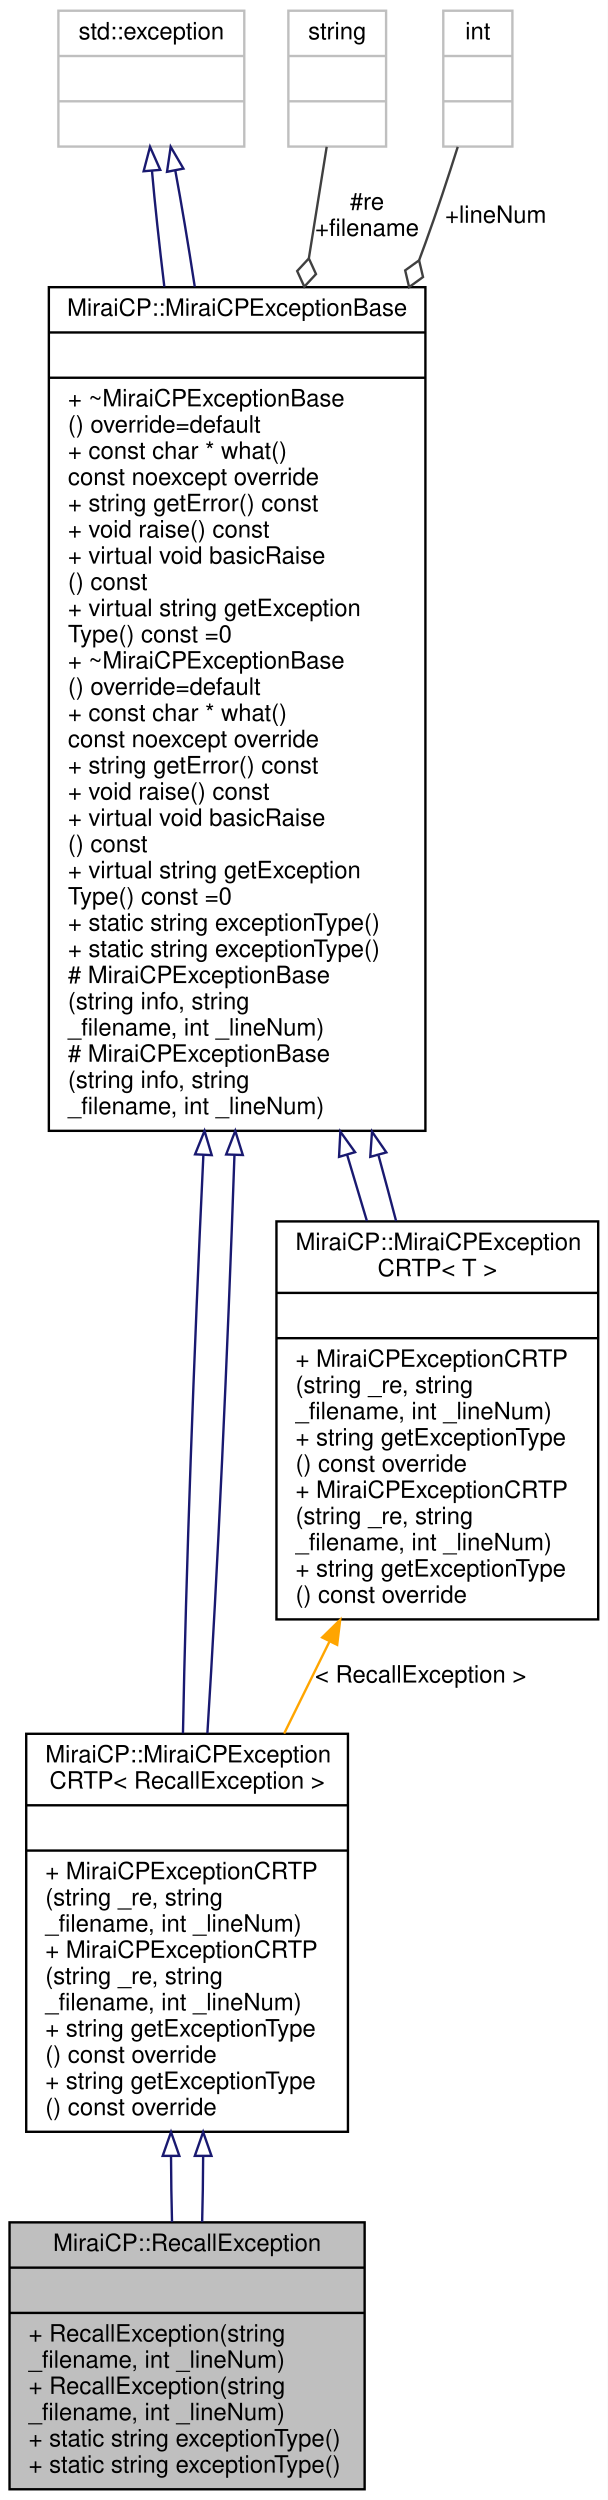
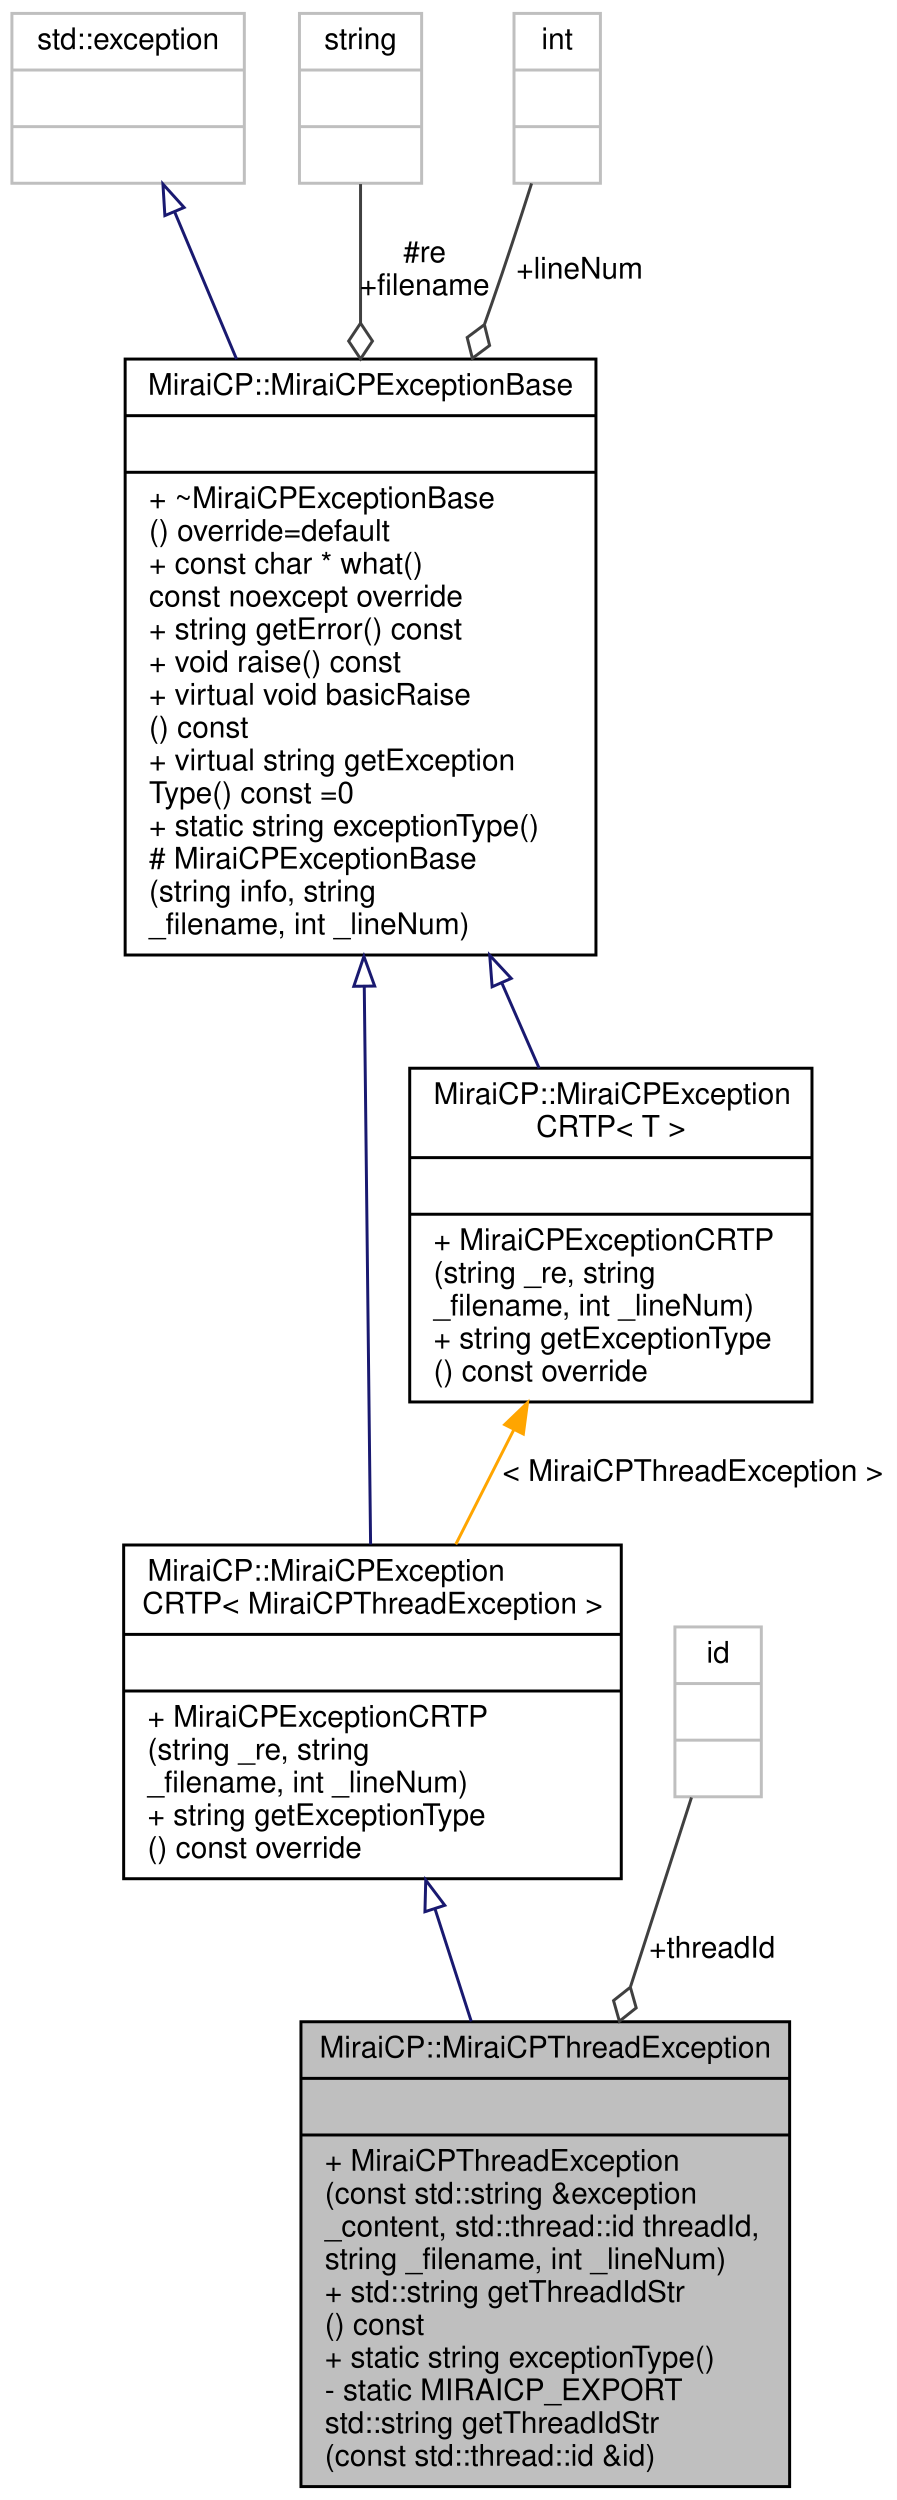
- <svg xmlns="http://www.w3.org/2000/svg" xmlns:xlink="http://www.w3.org/1999/xlink" width="255pt" height="1049pt" viewBox="0.00 0.00 255.00 1049.00">
-   <g id="graph0" class="graph" transform="scale(1 1) rotate(0) translate(4 1045)">
-     <polygon fill="white" stroke="transparent" points="-4,4 -4,-1045 251,-1045 251,4 -4,4" />
+ <svg xmlns="http://www.w3.org/2000/svg" xmlns:xlink="http://www.w3.org/1999/xlink" width="301pt" height="839pt" viewBox="0.00 0.00 301.00 839.00">
+   <g id="graph0" class="graph" transform="scale(1 1) rotate(0) translate(4 835)">
+     <polygon fill="white" stroke="transparent" points="-4,4 -4,-835 297,-835 297,4 -4,4" />
    <g id="node1" class="node">
      <g id="a_node1">
        <a xlink:title=" ">
-           <polygon fill="#bfbfbf" stroke="black" points="0,-0.5 0,-112.5 149,-112.5 149,-0.5 0,-0.5" />
-           <text text-anchor="middle" x="74.5" y="-100.5" font-family="Helvetica,sans-Serif" font-size="10.00">MiraiCP::RecallException</text>
-           <polyline fill="none" stroke="black" points="0,-93.5 149,-93.5 " />
-           <text text-anchor="middle" x="74.5" y="-81.5" font-family="Helvetica,sans-Serif" font-size="10.00"> </text>
-           <polyline fill="none" stroke="black" points="0,-74.5 149,-74.5 " />
-           <text text-anchor="start" x="8" y="-62.5" font-family="Helvetica,sans-Serif" font-size="10.00">+ RecallException(string</text>
-           <text text-anchor="start" x="8" y="-51.5" font-family="Helvetica,sans-Serif" font-size="10.00"> _filename, int _lineNum)</text>
-           <text text-anchor="start" x="8" y="-40.5" font-family="Helvetica,sans-Serif" font-size="10.00">+ RecallException(string</text>
-           <text text-anchor="start" x="8" y="-29.5" font-family="Helvetica,sans-Serif" font-size="10.00"> _filename, int _lineNum)</text>
-           <text text-anchor="start" x="8" y="-18.5" font-family="Helvetica,sans-Serif" font-size="10.00">+ static string exceptionType()</text>
-           <text text-anchor="start" x="8" y="-7.5" font-family="Helvetica,sans-Serif" font-size="10.00">+ static string exceptionType()</text>
+           <polygon fill="#bfbfbf" stroke="black" points="97,-0.5 97,-156.5 261,-156.5 261,-0.5 97,-0.5" />
+           <text text-anchor="middle" x="179" y="-144.5" font-family="Helvetica,sans-Serif" font-size="10.00">MiraiCP::MiraiCPThreadException</text>
+           <polyline fill="none" stroke="black" points="97,-137.5 261,-137.5 " />
+           <text text-anchor="middle" x="179" y="-125.5" font-family="Helvetica,sans-Serif" font-size="10.00"> </text>
+           <polyline fill="none" stroke="black" points="97,-118.5 261,-118.5 " />
+           <text text-anchor="start" x="105" y="-106.5" font-family="Helvetica,sans-Serif" font-size="10.00">+ MiraiCPThreadException</text>
+           <text text-anchor="start" x="105" y="-95.5" font-family="Helvetica,sans-Serif" font-size="10.00">(const std::string &amp;exception</text>
+           <text text-anchor="start" x="105" y="-84.5" font-family="Helvetica,sans-Serif" font-size="10.00">_content, std::thread::id threadId,</text>
+           <text text-anchor="start" x="105" y="-73.5" font-family="Helvetica,sans-Serif" font-size="10.00"> string _filename, int _lineNum)</text>
+           <text text-anchor="start" x="105" y="-62.5" font-family="Helvetica,sans-Serif" font-size="10.00">+ std::string getThreadIdStr</text>
+           <text text-anchor="start" x="105" y="-51.5" font-family="Helvetica,sans-Serif" font-size="10.00">() const</text>
+           <text text-anchor="start" x="105" y="-40.5" font-family="Helvetica,sans-Serif" font-size="10.00">+ static string exceptionType()</text>
+           <text text-anchor="start" x="105" y="-29.5" font-family="Helvetica,sans-Serif" font-size="10.00">- static MIRAICP_EXPORT</text>
+           <text text-anchor="start" x="105" y="-18.5" font-family="Helvetica,sans-Serif" font-size="10.00"> std::string getThreadIdStr</text>
+           <text text-anchor="start" x="105" y="-7.5" font-family="Helvetica,sans-Serif" font-size="10.00">(const std::thread::id &amp;id)</text>
        </a>
      </g>
    </g>
    <g id="node2" class="node">
      <g id="a_node2">
-         <a xlink:href="a00564.html" target="_top" xlink:title=" ">
-           <polygon fill="white" stroke="black" points="7,-150.5 7,-317.5 142,-317.5 142,-150.5 7,-150.5" />
-           <text text-anchor="start" x="15" y="-305.5" font-family="Helvetica,sans-Serif" font-size="10.00">MiraiCP::MiraiCPException</text>
-           <text text-anchor="middle" x="74.5" y="-294.5" font-family="Helvetica,sans-Serif" font-size="10.00">CRTP&lt; RecallException &gt;</text>
-           <polyline fill="none" stroke="black" points="7,-287.5 142,-287.5 " />
-           <text text-anchor="middle" x="74.5" y="-275.5" font-family="Helvetica,sans-Serif" font-size="10.00"> </text>
-           <polyline fill="none" stroke="black" points="7,-268.5 142,-268.5 " />
-           <text text-anchor="start" x="15" y="-256.5" font-family="Helvetica,sans-Serif" font-size="10.00">+ MiraiCPExceptionCRTP</text>
-           <text text-anchor="start" x="15" y="-245.5" font-family="Helvetica,sans-Serif" font-size="10.00">(string _re, string </text>
-           <text text-anchor="start" x="15" y="-234.5" font-family="Helvetica,sans-Serif" font-size="10.00">_filename, int _lineNum)</text>
-           <text text-anchor="start" x="15" y="-223.5" font-family="Helvetica,sans-Serif" font-size="10.00">+ MiraiCPExceptionCRTP</text>
-           <text text-anchor="start" x="15" y="-212.5" font-family="Helvetica,sans-Serif" font-size="10.00">(string _re, string </text>
-           <text text-anchor="start" x="15" y="-201.5" font-family="Helvetica,sans-Serif" font-size="10.00">_filename, int _lineNum)</text>
-           <text text-anchor="start" x="15" y="-190.5" font-family="Helvetica,sans-Serif" font-size="10.00">+ string getExceptionType</text>
-           <text text-anchor="start" x="15" y="-179.5" font-family="Helvetica,sans-Serif" font-size="10.00">() const override</text>
-           <text text-anchor="start" x="15" y="-168.5" font-family="Helvetica,sans-Serif" font-size="10.00">+ string getExceptionType</text>
-           <text text-anchor="start" x="15" y="-157.5" font-family="Helvetica,sans-Serif" font-size="10.00">() const override</text>
+         <a xlink:href="a00536.html" target="_top" xlink:title=" ">
+           <polygon fill="white" stroke="black" points="37.5,-204.5 37.5,-316.5 204.5,-316.5 204.5,-204.5 37.5,-204.5" />
+           <text text-anchor="start" x="45.5" y="-304.5" font-family="Helvetica,sans-Serif" font-size="10.00">MiraiCP::MiraiCPException</text>
+           <text text-anchor="middle" x="121" y="-293.5" font-family="Helvetica,sans-Serif" font-size="10.00">CRTP&lt; MiraiCPThreadException &gt;</text>
+           <polyline fill="none" stroke="black" points="37.5,-286.5 204.5,-286.5 " />
+           <text text-anchor="middle" x="121" y="-274.5" font-family="Helvetica,sans-Serif" font-size="10.00"> </text>
+           <polyline fill="none" stroke="black" points="37.5,-267.5 204.5,-267.5 " />
+           <text text-anchor="start" x="45.5" y="-255.5" font-family="Helvetica,sans-Serif" font-size="10.00">+ MiraiCPExceptionCRTP</text>
+           <text text-anchor="start" x="45.5" y="-244.5" font-family="Helvetica,sans-Serif" font-size="10.00">(string _re, string </text>
+           <text text-anchor="start" x="45.5" y="-233.5" font-family="Helvetica,sans-Serif" font-size="10.00">_filename, int _lineNum)</text>
+           <text text-anchor="start" x="45.5" y="-222.5" font-family="Helvetica,sans-Serif" font-size="10.00">+ string getExceptionType</text>
+           <text text-anchor="start" x="45.5" y="-211.5" font-family="Helvetica,sans-Serif" font-size="10.00">() const override</text>
        </a>
      </g>
    </g>
    <g id="edge1" class="edge">
-       <path fill="none" stroke="midnightblue" d="M67.76,-140.18C67.8,-130.77 67.94,-121.45 68.18,-112.64" />
-       <polygon fill="none" stroke="midnightblue" points="64.26,-140.39 67.76,-150.39 71.26,-140.39 64.26,-140.39" />
-     </g>
-     <g id="edge11" class="edge">
-       <path fill="none" stroke="midnightblue" d="M81.24,-140.18C81.2,-130.77 81.06,-121.45 80.82,-112.64" />
-       <polygon fill="none" stroke="midnightblue" points="77.74,-140.39 81.24,-150.39 84.74,-140.39 77.74,-140.39" />
+       <path fill="none" stroke="midnightblue" d="M141.99,-194.37C145.93,-182.12 150.1,-169.2 154.15,-156.63" />
+       <polygon fill="none" stroke="midnightblue" points="138.61,-193.43 138.88,-204.03 145.27,-195.58 138.61,-193.43" />
    </g>
    <g id="node3" class="node">
      <g id="a_node3">
-         <a xlink:href="a00560.html" target="_top" xlink:title="总异常抽象类，用于一般捕获，不要直接抛出该类，不知道抛出什么的时候请抛出 MiraiCPException">
-           <polygon fill="white" stroke="black" points="16.5,-570.5 16.5,-924.5 174.5,-924.5 174.5,-570.5 16.5,-570.5" />
-           <text text-anchor="middle" x="95.5" y="-912.5" font-family="Helvetica,sans-Serif" font-size="10.00">MiraiCP::MiraiCPExceptionBase</text>
-           <polyline fill="none" stroke="black" points="16.5,-905.5 174.5,-905.5 " />
-           <text text-anchor="middle" x="95.5" y="-893.5" font-family="Helvetica,sans-Serif" font-size="10.00"> </text>
-           <polyline fill="none" stroke="black" points="16.5,-886.5 174.5,-886.5 " />
-           <text text-anchor="start" x="24.5" y="-874.5" font-family="Helvetica,sans-Serif" font-size="10.00">+ ~MiraiCPExceptionBase</text>
-           <text text-anchor="start" x="24.5" y="-863.5" font-family="Helvetica,sans-Serif" font-size="10.00">() override=default</text>
-           <text text-anchor="start" x="24.5" y="-852.5" font-family="Helvetica,sans-Serif" font-size="10.00">+ const char * what()</text>
-           <text text-anchor="start" x="24.5" y="-841.5" font-family="Helvetica,sans-Serif" font-size="10.00"> const noexcept override</text>
-           <text text-anchor="start" x="24.5" y="-830.5" font-family="Helvetica,sans-Serif" font-size="10.00">+ string getError() const</text>
-           <text text-anchor="start" x="24.5" y="-819.5" font-family="Helvetica,sans-Serif" font-size="10.00">+ void raise() const</text>
-           <text text-anchor="start" x="24.5" y="-808.5" font-family="Helvetica,sans-Serif" font-size="10.00">+ virtual void basicRaise</text>
-           <text text-anchor="start" x="24.5" y="-797.5" font-family="Helvetica,sans-Serif" font-size="10.00">() const</text>
-           <text text-anchor="start" x="24.5" y="-786.5" font-family="Helvetica,sans-Serif" font-size="10.00">+ virtual string getException</text>
-           <text text-anchor="start" x="24.5" y="-775.5" font-family="Helvetica,sans-Serif" font-size="10.00">Type() const =0</text>
-           <text text-anchor="start" x="24.5" y="-764.5" font-family="Helvetica,sans-Serif" font-size="10.00">+ ~MiraiCPExceptionBase</text>
-           <text text-anchor="start" x="24.5" y="-753.5" font-family="Helvetica,sans-Serif" font-size="10.00">() override=default</text>
-           <text text-anchor="start" x="24.5" y="-742.5" font-family="Helvetica,sans-Serif" font-size="10.00">+ const char * what()</text>
-           <text text-anchor="start" x="24.5" y="-731.5" font-family="Helvetica,sans-Serif" font-size="10.00"> const noexcept override</text>
-           <text text-anchor="start" x="24.5" y="-720.5" font-family="Helvetica,sans-Serif" font-size="10.00">+ string getError() const</text>
-           <text text-anchor="start" x="24.5" y="-709.5" font-family="Helvetica,sans-Serif" font-size="10.00">+ void raise() const</text>
-           <text text-anchor="start" x="24.5" y="-698.5" font-family="Helvetica,sans-Serif" font-size="10.00">+ virtual void basicRaise</text>
-           <text text-anchor="start" x="24.5" y="-687.5" font-family="Helvetica,sans-Serif" font-size="10.00">() const</text>
-           <text text-anchor="start" x="24.5" y="-676.5" font-family="Helvetica,sans-Serif" font-size="10.00">+ virtual string getException</text>
-           <text text-anchor="start" x="24.5" y="-665.5" font-family="Helvetica,sans-Serif" font-size="10.00">Type() const =0</text>
-           <text text-anchor="start" x="24.5" y="-654.5" font-family="Helvetica,sans-Serif" font-size="10.00">+ static string exceptionType()</text>
-           <text text-anchor="start" x="24.5" y="-643.5" font-family="Helvetica,sans-Serif" font-size="10.00">+ static string exceptionType()</text>
-           <text text-anchor="start" x="24.5" y="-632.5" font-family="Helvetica,sans-Serif" font-size="10.00"># MiraiCPExceptionBase</text>
-           <text text-anchor="start" x="24.5" y="-621.5" font-family="Helvetica,sans-Serif" font-size="10.00">(string info, string</text>
-           <text text-anchor="start" x="24.5" y="-610.5" font-family="Helvetica,sans-Serif" font-size="10.00"> _filename, int _lineNum)</text>
-           <text text-anchor="start" x="24.5" y="-599.5" font-family="Helvetica,sans-Serif" font-size="10.00"># MiraiCPExceptionBase</text>
-           <text text-anchor="start" x="24.5" y="-588.5" font-family="Helvetica,sans-Serif" font-size="10.00">(string info, string</text>
-           <text text-anchor="start" x="24.5" y="-577.5" font-family="Helvetica,sans-Serif" font-size="10.00"> _filename, int _lineNum)</text>
+         <a xlink:href="a00532.html" target="_top" xlink:title="总异常抽象类，用于一般捕获，不要直接抛出该类，不知道抛出什么的时候请抛出 MiraiCPException">
+           <polygon fill="white" stroke="black" points="38,-514.5 38,-714.5 196,-714.5 196,-514.5 38,-514.5" />
+           <text text-anchor="middle" x="117" y="-702.5" font-family="Helvetica,sans-Serif" font-size="10.00">MiraiCP::MiraiCPExceptionBase</text>
+           <polyline fill="none" stroke="black" points="38,-695.5 196,-695.5 " />
+           <text text-anchor="middle" x="117" y="-683.5" font-family="Helvetica,sans-Serif" font-size="10.00"> </text>
+           <polyline fill="none" stroke="black" points="38,-676.5 196,-676.5 " />
+           <text text-anchor="start" x="46" y="-664.5" font-family="Helvetica,sans-Serif" font-size="10.00">+ ~MiraiCPExceptionBase</text>
+           <text text-anchor="start" x="46" y="-653.5" font-family="Helvetica,sans-Serif" font-size="10.00">() override=default</text>
+           <text text-anchor="start" x="46" y="-642.5" font-family="Helvetica,sans-Serif" font-size="10.00">+ const char * what()</text>
+           <text text-anchor="start" x="46" y="-631.5" font-family="Helvetica,sans-Serif" font-size="10.00"> const noexcept override</text>
+           <text text-anchor="start" x="46" y="-620.5" font-family="Helvetica,sans-Serif" font-size="10.00">+ string getError() const</text>
+           <text text-anchor="start" x="46" y="-609.5" font-family="Helvetica,sans-Serif" font-size="10.00">+ void raise() const</text>
+           <text text-anchor="start" x="46" y="-598.5" font-family="Helvetica,sans-Serif" font-size="10.00">+ virtual void basicRaise</text>
+           <text text-anchor="start" x="46" y="-587.5" font-family="Helvetica,sans-Serif" font-size="10.00">() const</text>
+           <text text-anchor="start" x="46" y="-576.5" font-family="Helvetica,sans-Serif" font-size="10.00">+ virtual string getException</text>
+           <text text-anchor="start" x="46" y="-565.5" font-family="Helvetica,sans-Serif" font-size="10.00">Type() const =0</text>
+           <text text-anchor="start" x="46" y="-554.5" font-family="Helvetica,sans-Serif" font-size="10.00">+ static string exceptionType()</text>
+           <text text-anchor="start" x="46" y="-543.5" font-family="Helvetica,sans-Serif" font-size="10.00"># MiraiCPExceptionBase</text>
+           <text text-anchor="start" x="46" y="-532.5" font-family="Helvetica,sans-Serif" font-size="10.00">(string info, string</text>
+           <text text-anchor="start" x="46" y="-521.5" font-family="Helvetica,sans-Serif" font-size="10.00"> _filename, int _lineNum)</text>
        </a>
      </g>
    </g>
    <g id="edge2" class="edge">
-       <path fill="none" stroke="midnightblue" d="M81.34,-560.37C77.36,-477.1 73.97,-383.18 72.77,-317.73" />
-       <polygon fill="none" stroke="midnightblue" points="77.85,-560.65 81.82,-570.47 84.84,-560.31 77.85,-560.65" />
-     </g>
-     <g id="edge7" class="edge">
-       <path fill="none" stroke="midnightblue" d="M94.38,-560.37C91.52,-477.1 87.2,-383.18 83.02,-317.73" />
-       <polygon fill="none" stroke="midnightblue" points="90.89,-560.59 94.72,-570.47 97.88,-560.36 90.89,-560.59" />
+       <path fill="none" stroke="midnightblue" d="M118.25,-503.79C118.95,-441.67 119.81,-366.65 120.37,-316.7" />
+       <polygon fill="none" stroke="midnightblue" points="114.74,-504 118.13,-514.04 121.74,-504.08 114.74,-504" />
    </g>
    <g id="node7" class="node">
      <g id="a_node7">
-         <a xlink:href="a00564.html" target="_top" xlink:title="总异常CRTP抽象类，不要直接抛出该类，不知道抛出什么的时候请抛出 MiraiCPException。 该类是用于继承的基类，需要新的异常类型时，继承该类并以子类作为模板参数。 子类需要实现的方法：">
-           <polygon fill="white" stroke="black" points="112,-365.5 112,-532.5 247,-532.5 247,-365.5 112,-365.5" />
-           <text text-anchor="start" x="120" y="-520.5" font-family="Helvetica,sans-Serif" font-size="10.00">MiraiCP::MiraiCPException</text>
-           <text text-anchor="middle" x="179.5" y="-509.5" font-family="Helvetica,sans-Serif" font-size="10.00">CRTP&lt; T &gt;</text>
-           <polyline fill="none" stroke="black" points="112,-502.5 247,-502.5 " />
-           <text text-anchor="middle" x="179.5" y="-490.5" font-family="Helvetica,sans-Serif" font-size="10.00"> </text>
-           <polyline fill="none" stroke="black" points="112,-483.5 247,-483.5 " />
-           <text text-anchor="start" x="120" y="-471.5" font-family="Helvetica,sans-Serif" font-size="10.00">+ MiraiCPExceptionCRTP</text>
-           <text text-anchor="start" x="120" y="-460.5" font-family="Helvetica,sans-Serif" font-size="10.00">(string _re, string </text>
-           <text text-anchor="start" x="120" y="-449.5" font-family="Helvetica,sans-Serif" font-size="10.00">_filename, int _lineNum)</text>
-           <text text-anchor="start" x="120" y="-438.5" font-family="Helvetica,sans-Serif" font-size="10.00">+ string getExceptionType</text>
-           <text text-anchor="start" x="120" y="-427.5" font-family="Helvetica,sans-Serif" font-size="10.00">() const override</text>
-           <text text-anchor="start" x="120" y="-416.5" font-family="Helvetica,sans-Serif" font-size="10.00">+ MiraiCPExceptionCRTP</text>
-           <text text-anchor="start" x="120" y="-405.5" font-family="Helvetica,sans-Serif" font-size="10.00">(string _re, string </text>
-           <text text-anchor="start" x="120" y="-394.5" font-family="Helvetica,sans-Serif" font-size="10.00">_filename, int _lineNum)</text>
-           <text text-anchor="start" x="120" y="-383.5" font-family="Helvetica,sans-Serif" font-size="10.00">+ string getExceptionType</text>
-           <text text-anchor="start" x="120" y="-372.5" font-family="Helvetica,sans-Serif" font-size="10.00">() const override</text>
+         <a xlink:href="a00536.html" target="_top" xlink:title="总异常CRTP抽象类，不要直接抛出该类，不知道抛出什么的时候请抛出 MiraiCPException。 该类是用于继承的基类，需要新的异常类型时，继承该类并以子类作为模板参数。 子类需要实现的方法：">
+           <polygon fill="white" stroke="black" points="133.5,-364.5 133.5,-476.5 268.5,-476.5 268.5,-364.5 133.5,-364.5" />
+           <text text-anchor="start" x="141.5" y="-464.5" font-family="Helvetica,sans-Serif" font-size="10.00">MiraiCP::MiraiCPException</text>
+           <text text-anchor="middle" x="201" y="-453.5" font-family="Helvetica,sans-Serif" font-size="10.00">CRTP&lt; T &gt;</text>
+           <polyline fill="none" stroke="black" points="133.5,-446.5 268.5,-446.5 " />
+           <text text-anchor="middle" x="201" y="-434.5" font-family="Helvetica,sans-Serif" font-size="10.00"> </text>
+           <polyline fill="none" stroke="black" points="133.5,-427.5 268.5,-427.5 " />
+           <text text-anchor="start" x="141.5" y="-415.5" font-family="Helvetica,sans-Serif" font-size="10.00">+ MiraiCPExceptionCRTP</text>
+           <text text-anchor="start" x="141.5" y="-404.5" font-family="Helvetica,sans-Serif" font-size="10.00">(string _re, string </text>
+           <text text-anchor="start" x="141.5" y="-393.5" font-family="Helvetica,sans-Serif" font-size="10.00">_filename, int _lineNum)</text>
+           <text text-anchor="start" x="141.5" y="-382.5" font-family="Helvetica,sans-Serif" font-size="10.00">+ string getExceptionType</text>
+           <text text-anchor="start" x="141.5" y="-371.5" font-family="Helvetica,sans-Serif" font-size="10.00">() const override</text>
        </a>
      </g>
    </g>
-     <g id="edge9" class="edge">
-       <path fill="none" stroke="midnightblue" d="M141.63,-560.53C144.45,-550.96 147.24,-541.62 149.95,-532.67" />
-       <polygon fill="none" stroke="midnightblue" points="138.26,-559.59 138.81,-570.17 144.98,-561.56 138.26,-559.59" />
-     </g>
-     <g id="edge10" class="edge">
-       <path fill="none" stroke="midnightblue" d="M154.82,-560.23C157.4,-550.77 159.88,-541.52 162.2,-532.67" />
-       <polygon fill="none" stroke="midnightblue" points="151.36,-559.6 152.1,-570.17 158.11,-561.45 151.36,-559.6" />
+     <g id="edge7" class="edge">
+       <path fill="none" stroke="midnightblue" d="M164.48,-504.97C168.77,-495.18 172.97,-485.56 176.92,-476.53" />
+       <polygon fill="none" stroke="midnightblue" points="161.16,-503.84 160.35,-514.41 167.57,-506.65 161.16,-503.84" />
    </g>
    <g id="node4" class="node">
      <g id="a_node4">
        <a xlink:title=" ">
-           <polygon fill="white" stroke="#bfbfbf" points="20.5,-983.5 20.5,-1040.5 98.5,-1040.5 98.5,-983.5 20.5,-983.5" />
-           <text text-anchor="middle" x="59.5" y="-1028.5" font-family="Helvetica,sans-Serif" font-size="10.00">std::exception</text>
-           <polyline fill="none" stroke="#bfbfbf" points="20.5,-1021.5 98.5,-1021.5 " />
-           <text text-anchor="middle" x="59.5" y="-1009.5" font-family="Helvetica,sans-Serif" font-size="10.00"> </text>
-           <polyline fill="none" stroke="#bfbfbf" points="20.5,-1002.5 98.5,-1002.5 " />
-           <text text-anchor="middle" x="59.5" y="-990.5" font-family="Helvetica,sans-Serif" font-size="10.00"> </text>
+           <polygon fill="white" stroke="#bfbfbf" points="0,-773.5 0,-830.5 78,-830.5 78,-773.5 0,-773.5" />
+           <text text-anchor="middle" x="39" y="-818.5" font-family="Helvetica,sans-Serif" font-size="10.00">std::exception</text>
+           <polyline fill="none" stroke="#bfbfbf" points="0,-811.5 78,-811.5 " />
+           <text text-anchor="middle" x="39" y="-799.5" font-family="Helvetica,sans-Serif" font-size="10.00"> </text>
+           <polyline fill="none" stroke="#bfbfbf" points="0,-792.5 78,-792.5 " />
+           <text text-anchor="middle" x="39" y="-780.5" font-family="Helvetica,sans-Serif" font-size="10.00"> </text>
        </a>
      </g>
    </g>
    <g id="edge3" class="edge">
-       <path fill="none" stroke="midnightblue" d="M59.76,-973.4C60.97,-959.54 62.78,-942.77 64.95,-924.71" />
-       <polygon fill="none" stroke="midnightblue" points="56.27,-973.15 58.95,-983.4 63.24,-973.72 56.27,-973.15" />
-     </g>
-     <g id="edge4" class="edge">
-       <path fill="none" stroke="midnightblue" d="M69.56,-973.4C72.14,-959.54 74.94,-942.77 77.72,-924.71" />
-       <polygon fill="none" stroke="midnightblue" points="66.08,-972.92 67.62,-983.4 72.96,-974.25 66.08,-972.92" />
+       <path fill="none" stroke="midnightblue" d="M54.67,-763.73C60.73,-749.32 67.98,-732.08 75.36,-714.54" />
+       <polygon fill="none" stroke="midnightblue" points="51.33,-762.65 50.68,-773.23 57.78,-765.37 51.33,-762.65" />
    </g>
    <g id="node5" class="node">
      <g id="a_node5">
        <a xlink:title=" ">
-           <polygon fill="white" stroke="#bfbfbf" points="117,-983.5 117,-1040.5 158,-1040.5 158,-983.5 117,-983.5" />
-           <text text-anchor="middle" x="137.5" y="-1028.5" font-family="Helvetica,sans-Serif" font-size="10.00">string</text>
-           <polyline fill="none" stroke="#bfbfbf" points="117,-1021.5 158,-1021.5 " />
-           <text text-anchor="middle" x="137.5" y="-1009.5" font-family="Helvetica,sans-Serif" font-size="10.00"> </text>
-           <polyline fill="none" stroke="#bfbfbf" points="117,-1002.5 158,-1002.5 " />
-           <text text-anchor="middle" x="137.5" y="-990.5" font-family="Helvetica,sans-Serif" font-size="10.00"> </text>
+           <polygon fill="white" stroke="#bfbfbf" points="96.5,-773.5 96.5,-830.5 137.5,-830.5 137.5,-773.5 96.5,-773.5" />
+           <text text-anchor="middle" x="117" y="-818.5" font-family="Helvetica,sans-Serif" font-size="10.00">string</text>
+           <polyline fill="none" stroke="#bfbfbf" points="96.5,-811.5 137.5,-811.5 " />
+           <text text-anchor="middle" x="117" y="-799.5" font-family="Helvetica,sans-Serif" font-size="10.00"> </text>
+           <polyline fill="none" stroke="#bfbfbf" points="96.5,-792.5 137.5,-792.5 " />
+           <text text-anchor="middle" x="117" y="-780.5" font-family="Helvetica,sans-Serif" font-size="10.00"> </text>
+         </a>
+       </g>
+     </g>
+     <g id="edge4" class="edge">
+       <path fill="none" stroke="#404040" d="M117,-773.23C117,-760.25 117,-743.87 117,-726.6" />
+       <polygon fill="none" stroke="#404040" points="117,-726.54 113,-720.54 117,-714.54 121,-720.54 117,-726.54" />
+       <text text-anchor="middle" x="138.5" y="-747" font-family="Helvetica,sans-Serif" font-size="10.00"> #re</text>
+       <text text-anchor="middle" x="138.5" y="-736" font-family="Helvetica,sans-Serif" font-size="10.00">+filename</text>
+     </g>
+     <g id="node6" class="node">
+       <g id="a_node6">
+         <a xlink:title=" ">
+           <polygon fill="white" stroke="#bfbfbf" points="168.5,-773.5 168.5,-830.5 197.5,-830.5 197.5,-773.5 168.5,-773.5" />
+           <text text-anchor="middle" x="183" y="-818.5" font-family="Helvetica,sans-Serif" font-size="10.00">int</text>
+           <polyline fill="none" stroke="#bfbfbf" points="168.5,-811.5 197.5,-811.5 " />
+           <text text-anchor="middle" x="183" y="-799.5" font-family="Helvetica,sans-Serif" font-size="10.00"> </text>
+           <polyline fill="none" stroke="#bfbfbf" points="168.5,-792.5 197.5,-792.5 " />
+           <text text-anchor="middle" x="183" y="-780.5" font-family="Helvetica,sans-Serif" font-size="10.00"> </text>
        </a>
      </g>
    </g>
    <g id="edge5" class="edge">
-       <path fill="none" stroke="#404040" d="M133.08,-983.4C131.06,-970.77 128.48,-954.62 125.61,-936.71" />
-       <polygon fill="none" stroke="#404040" points="125.59,-936.56 120.69,-931.27 123.69,-924.71 128.59,-930 125.59,-936.56" />
-       <text text-anchor="middle" x="150" y="-957" font-family="Helvetica,sans-Serif" font-size="10.00"> #re</text>
-       <text text-anchor="middle" x="150" y="-946" font-family="Helvetica,sans-Serif" font-size="10.00">+filename</text>
+       <path fill="none" stroke="#404040" d="M174.4,-773.44C170.45,-761.04 165.62,-746.24 161,-733 160.22,-730.76 159.43,-728.5 158.62,-726.23" />
+       <polygon fill="none" stroke="#404040" points="158.56,-726.05 152.78,-721.74 154.53,-714.75 160.31,-719.06 158.56,-726.05" />
+       <text text-anchor="middle" x="190.5" y="-741.5" font-family="Helvetica,sans-Serif" font-size="10.00"> +lineNum</text>
    </g>
-     <g id="node6" class="node">
-       <g id="a_node6">
+     <g id="edge6" class="edge">
+       <path fill="none" stroke="orange" d="M168.39,-355.09C161.94,-342.36 155.24,-329.12 148.96,-316.73" />
+       <polygon fill="orange" stroke="orange" points="165.38,-356.9 173.02,-364.24 171.63,-353.74 165.38,-356.9" />
+       <text text-anchor="middle" x="228.5" y="-338" font-family="Helvetica,sans-Serif" font-size="10.00"> &lt; MiraiCPThreadException &gt;</text>
+     </g>
+     <g id="node8" class="node">
+       <g id="a_node8">
        <a xlink:title=" ">
-           <polygon fill="white" stroke="#bfbfbf" points="182,-983.5 182,-1040.5 211,-1040.5 211,-983.5 182,-983.5" />
-           <text text-anchor="middle" x="196.5" y="-1028.5" font-family="Helvetica,sans-Serif" font-size="10.00">int</text>
-           <polyline fill="none" stroke="#bfbfbf" points="182,-1021.5 211,-1021.5 " />
-           <text text-anchor="middle" x="196.5" y="-1009.5" font-family="Helvetica,sans-Serif" font-size="10.00"> </text>
-           <polyline fill="none" stroke="#bfbfbf" points="182,-1002.5 211,-1002.5 " />
-           <text text-anchor="middle" x="196.5" y="-990.5" font-family="Helvetica,sans-Serif" font-size="10.00"> </text>
+           <polygon fill="white" stroke="#bfbfbf" points="222.5,-232 222.5,-289 251.5,-289 251.5,-232 222.5,-232" />
+           <text text-anchor="middle" x="237" y="-277" font-family="Helvetica,sans-Serif" font-size="10.00">id</text>
+           <polyline fill="none" stroke="#bfbfbf" points="222.5,-270 251.5,-270 " />
+           <text text-anchor="middle" x="237" y="-258" font-family="Helvetica,sans-Serif" font-size="10.00"> </text>
+           <polyline fill="none" stroke="#bfbfbf" points="222.5,-251 251.5,-251 " />
+           <text text-anchor="middle" x="237" y="-239" font-family="Helvetica,sans-Serif" font-size="10.00"> </text>
        </a>
      </g>
    </g>
-     <g id="edge6" class="edge">
-       <path fill="none" stroke="#404040" d="M188.07,-983.38C184.15,-970.97 179.3,-956.17 174.5,-943 173.64,-940.63 172.76,-938.24 171.87,-935.84" />
-       <polygon fill="none" stroke="#404040" points="171.85,-935.77 166.01,-931.55 167.66,-924.53 173.5,-928.76 171.85,-935.77" />
-       <text text-anchor="middle" x="204" y="-951.5" font-family="Helvetica,sans-Serif" font-size="10.00"> +lineNum</text>
-     </g>
    <g id="edge8" class="edge">
-       <path fill="none" stroke="orange" d="M134.19,-356.09C127.89,-343.3 121.44,-330.22 115.22,-317.61" />
-       <polygon fill="orange" stroke="orange" points="131.19,-357.92 138.75,-365.34 137.47,-354.83 131.19,-357.92" />
-       <text text-anchor="middle" x="172.5" y="-339" font-family="Helvetica,sans-Serif" font-size="10.00"> &lt; RecallException &gt;</text>
+       <path fill="none" stroke="#404040" d="M228.06,-231.77C222.52,-214.56 215.05,-191.39 207.62,-168.33" />
+       <polygon fill="none" stroke="#404040" points="207.55,-168.09 201.9,-163.61 203.87,-156.67 209.51,-161.16 207.55,-168.09" />
+       <text text-anchor="middle" x="235" y="-178" font-family="Helvetica,sans-Serif" font-size="10.00"> +threadId</text>
    </g>
  </g>
</svg>
